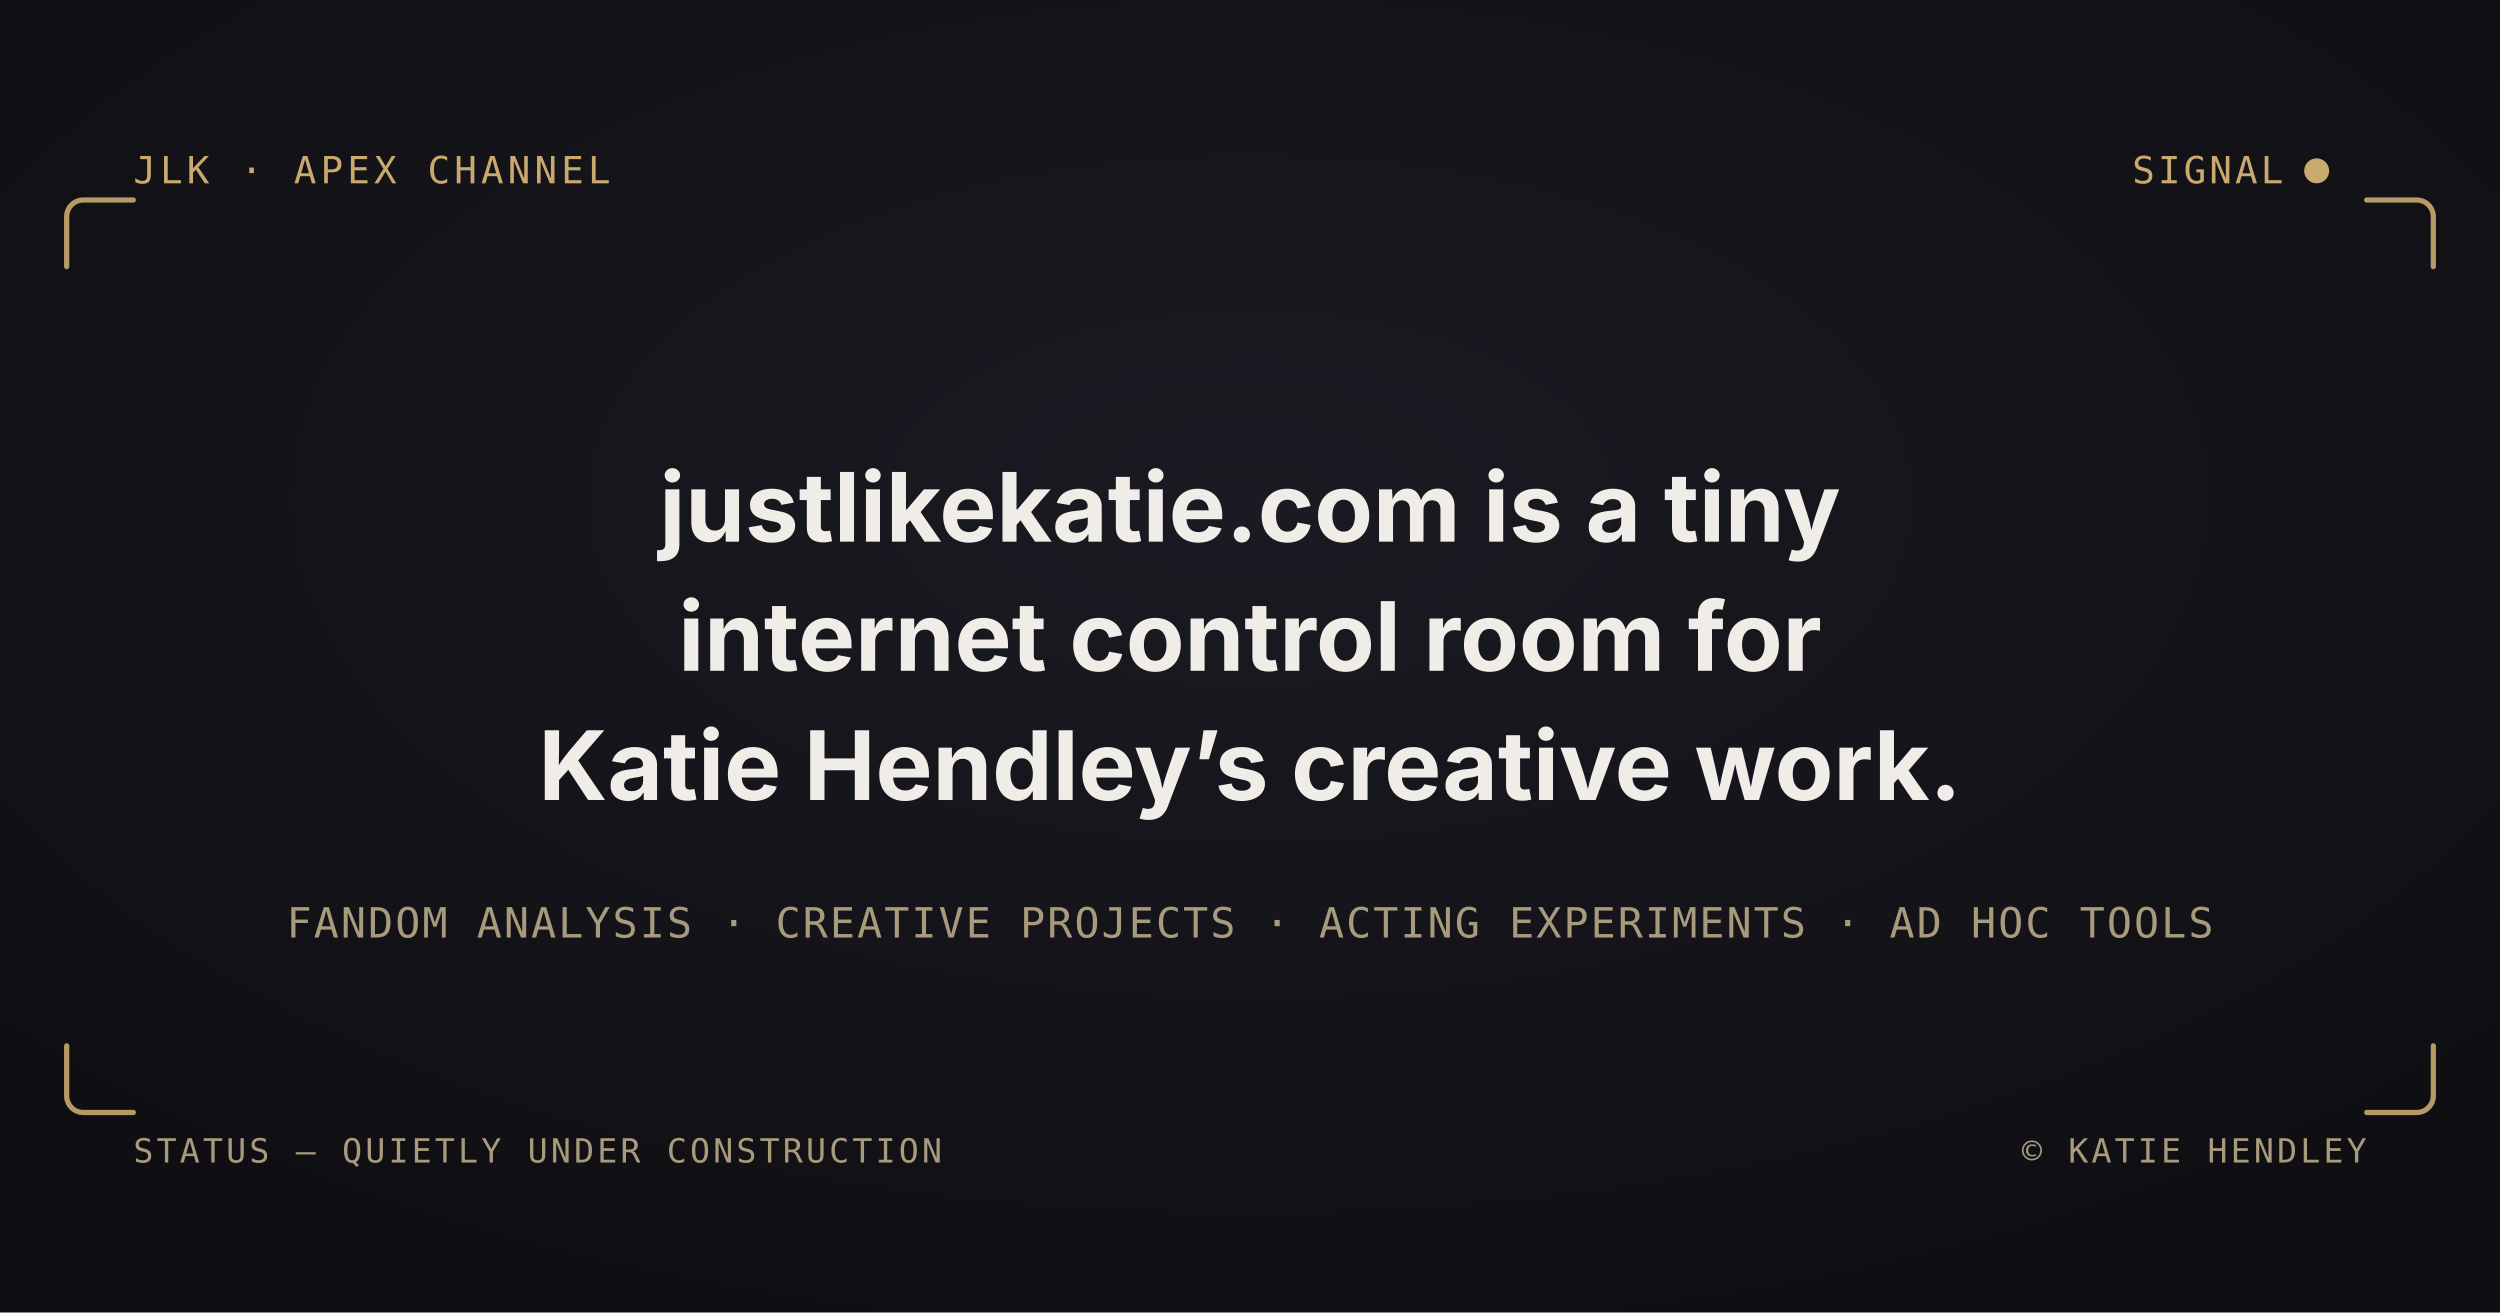
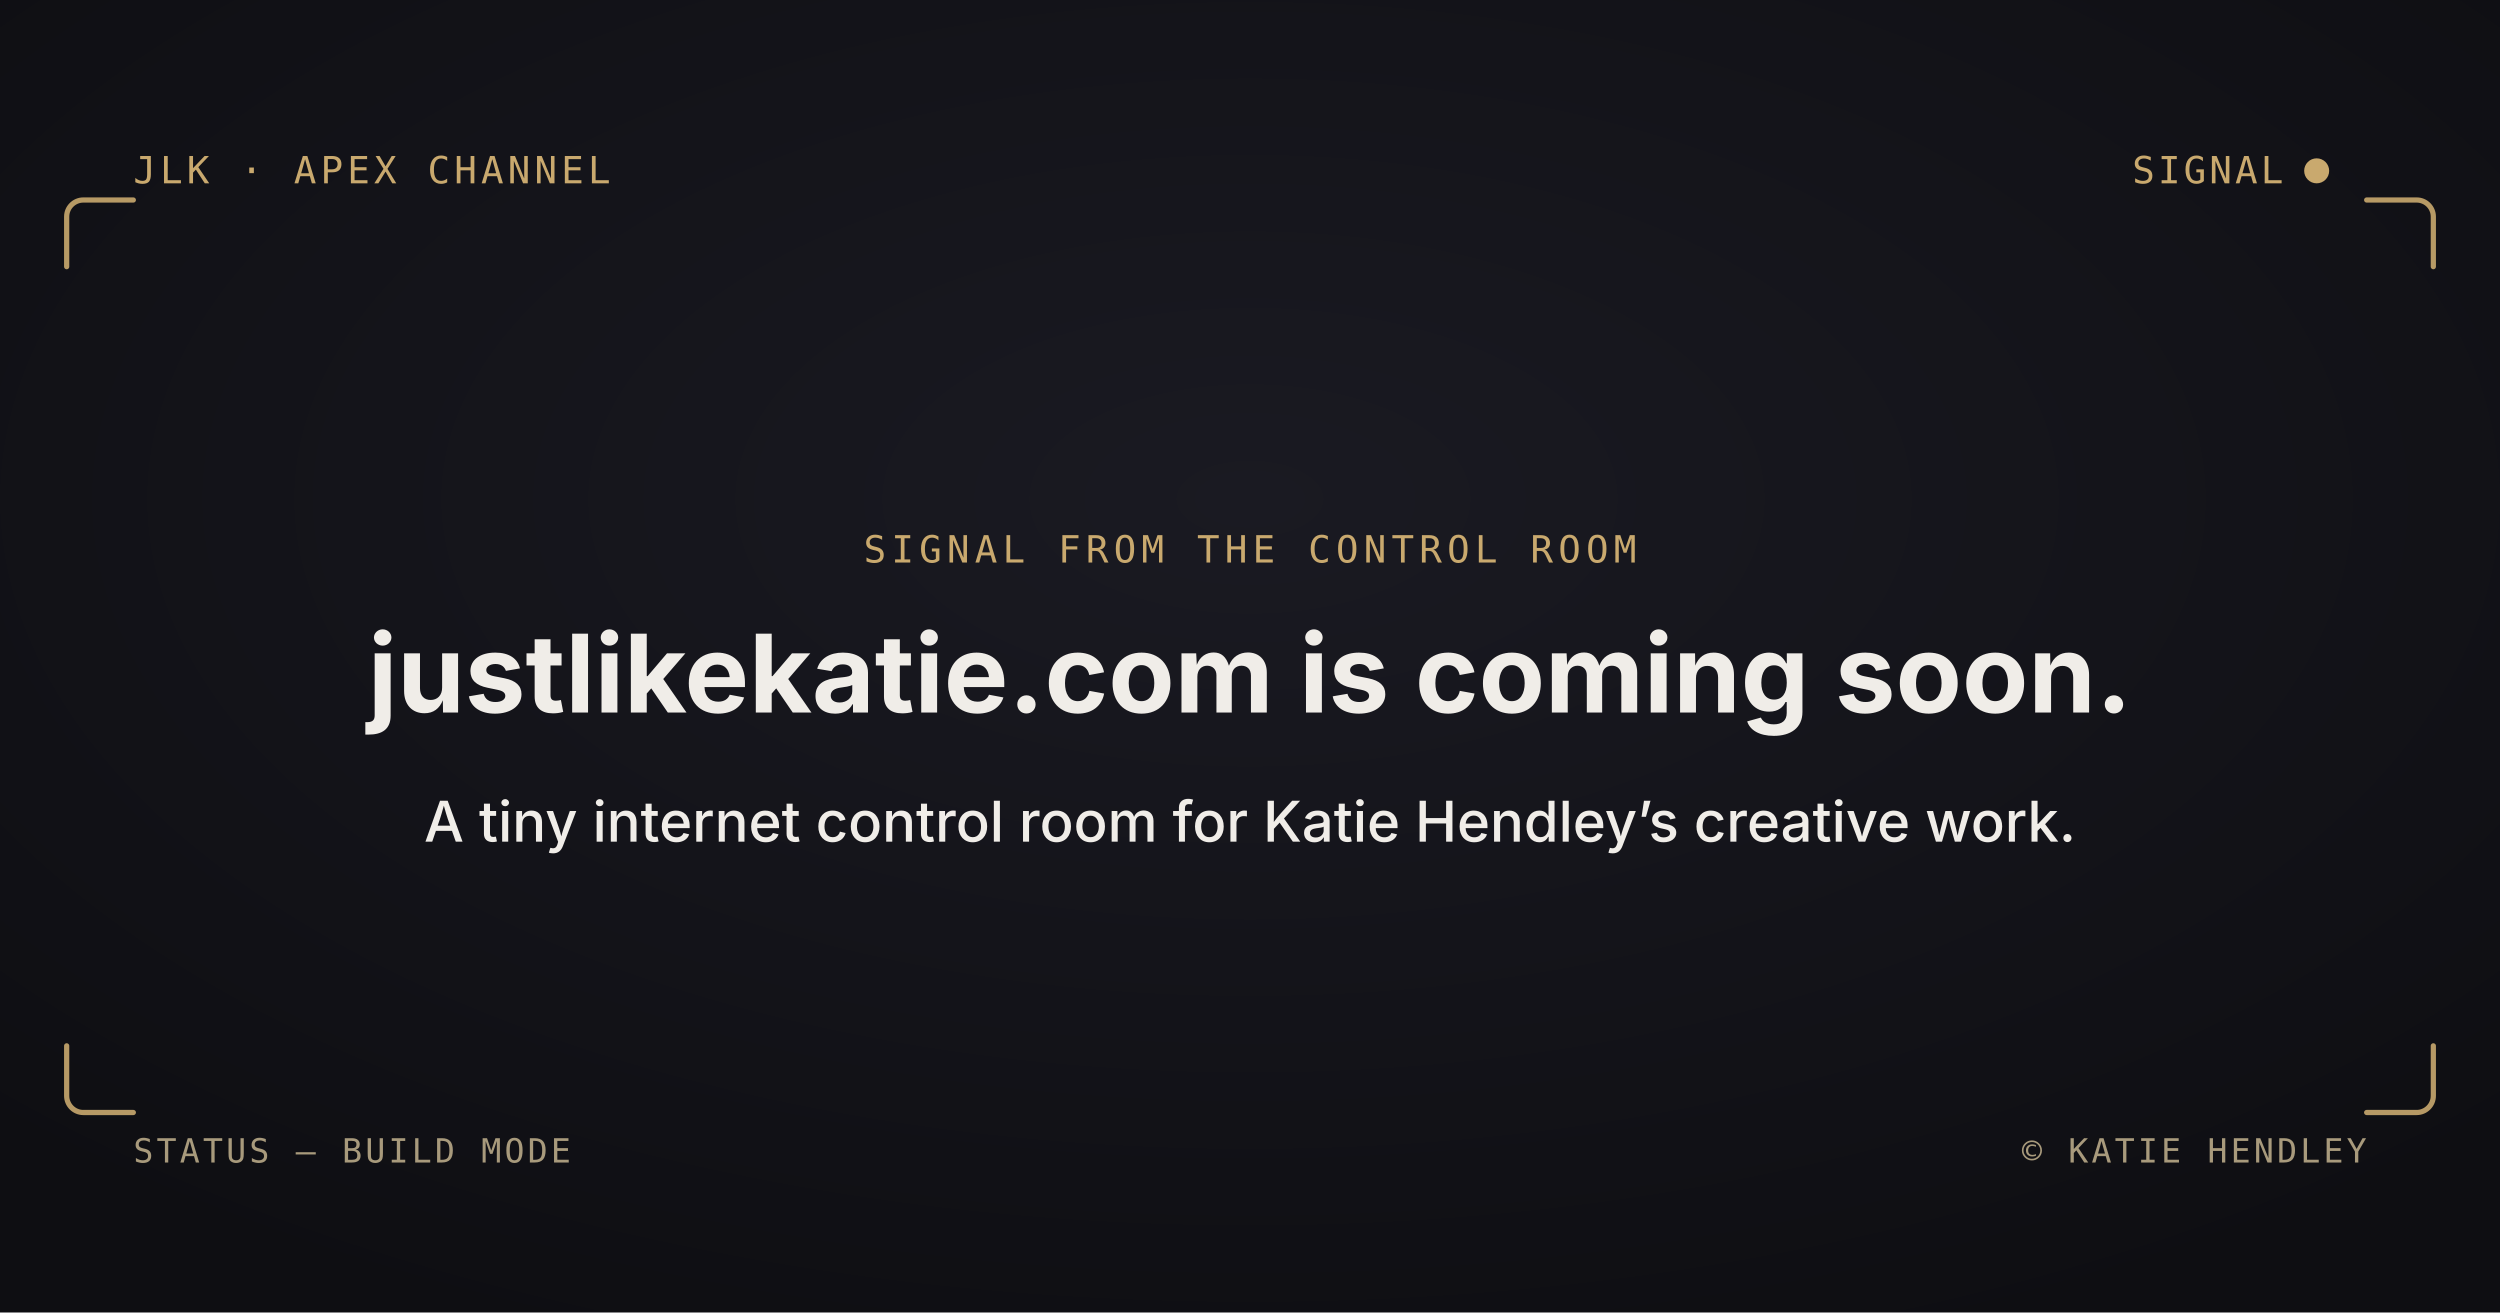
<svg xmlns="http://www.w3.org/2000/svg" width="1200" height="630" viewBox="0 0 1200 630">
  <defs>
    <radialGradient id="wash" cx="50%" cy="38%" r="70%">
      <stop offset="0%" stop-color="#1a1a22" />
      <stop offset="100%" stop-color="#0e0e12" />
    </radialGradient>
  </defs>
  <rect width="1200" height="630" fill="url(#wash)" />
  <g fill="none" stroke="#c9a96e" stroke-width="2.5" stroke-linecap="round" opacity="0.9">
    <path d="M64 96 H40 A8 8 0 0 0 32 104 V128" />
    <path d="M1136 96 H1160 A8 8 0 0 1 1168 104 V128" />
    <path d="M64 534 H40 A8 8 0 0 1 32 526 V502" />
    <path d="M1136 534 H1160 A8 8 0 0 0 1168 526 V502" />
  </g>
  <text x="64" y="88" font-family="JetBrains Mono, monospace" font-size="18" letter-spacing="2" fill="#c9a96e">JLK · APEX CHANNEL</text>
  <circle cx="1112" cy="82" r="6" fill="#c9a96e" />
  <text x="1096" y="88" font-family="JetBrains Mono, monospace" font-size="18" letter-spacing="1.5" fill="#c9a96e" text-anchor="end">SIGNAL</text>
-   <text x="600" y="260" font-family="Inter, sans-serif" font-size="46" font-weight="700" fill="#f0ede8" text-anchor="middle">justlikekatie.com is a tiny</text>
-   <text x="600" y="322" font-family="Inter, sans-serif" font-size="46" font-weight="700" fill="#f0ede8" text-anchor="middle">internet control room for</text>
-   <text x="600" y="384" font-family="Inter, sans-serif" font-size="46" font-weight="700" fill="#f0ede8" text-anchor="middle">Katie Hendley’s creative work.</text>
-   <text x="600" y="450" font-family="JetBrains Mono, monospace" font-size="20" letter-spacing="1" fill="#a89a7c" text-anchor="middle">FANDOM ANALYSIS · CREATIVE PROJECTS · ACTING EXPERIMENTS · AD HOC TOOLS</text>
-   <text x="64" y="558" font-family="JetBrains Mono, monospace" font-size="16" letter-spacing="1.5" fill="#a89a7c">STATUS — QUIETLY UNDER CONSTRUCTION</text>
+   <text x="600" y="270" font-family="JetBrains Mono, monospace" font-size="18" letter-spacing="2.5" fill="#c9a96e" text-anchor="middle">SIGNAL FROM THE CONTROL ROOM</text>
+   <text x="600" y="342" font-family="Inter, sans-serif" font-size="52" font-weight="700" fill="#f0ede8" text-anchor="middle">justlikekatie.com is coming soon.</text>
+   <text x="600" y="404" font-family="Inter, sans-serif" font-size="27" font-weight="500" fill="#f0ede8" text-anchor="middle">A tiny internet control room for Katie Hendley’s creative work.</text>
+   <text x="64" y="558" font-family="JetBrains Mono, monospace" font-size="16" letter-spacing="1.5" fill="#a89a7c">STATUS — BUILD MODE</text>
  <text x="1136" y="558" font-family="JetBrains Mono, monospace" font-size="16" letter-spacing="1.5" fill="#a89a7c" text-anchor="end">© KATIE HENDLEY</text>
</svg>
